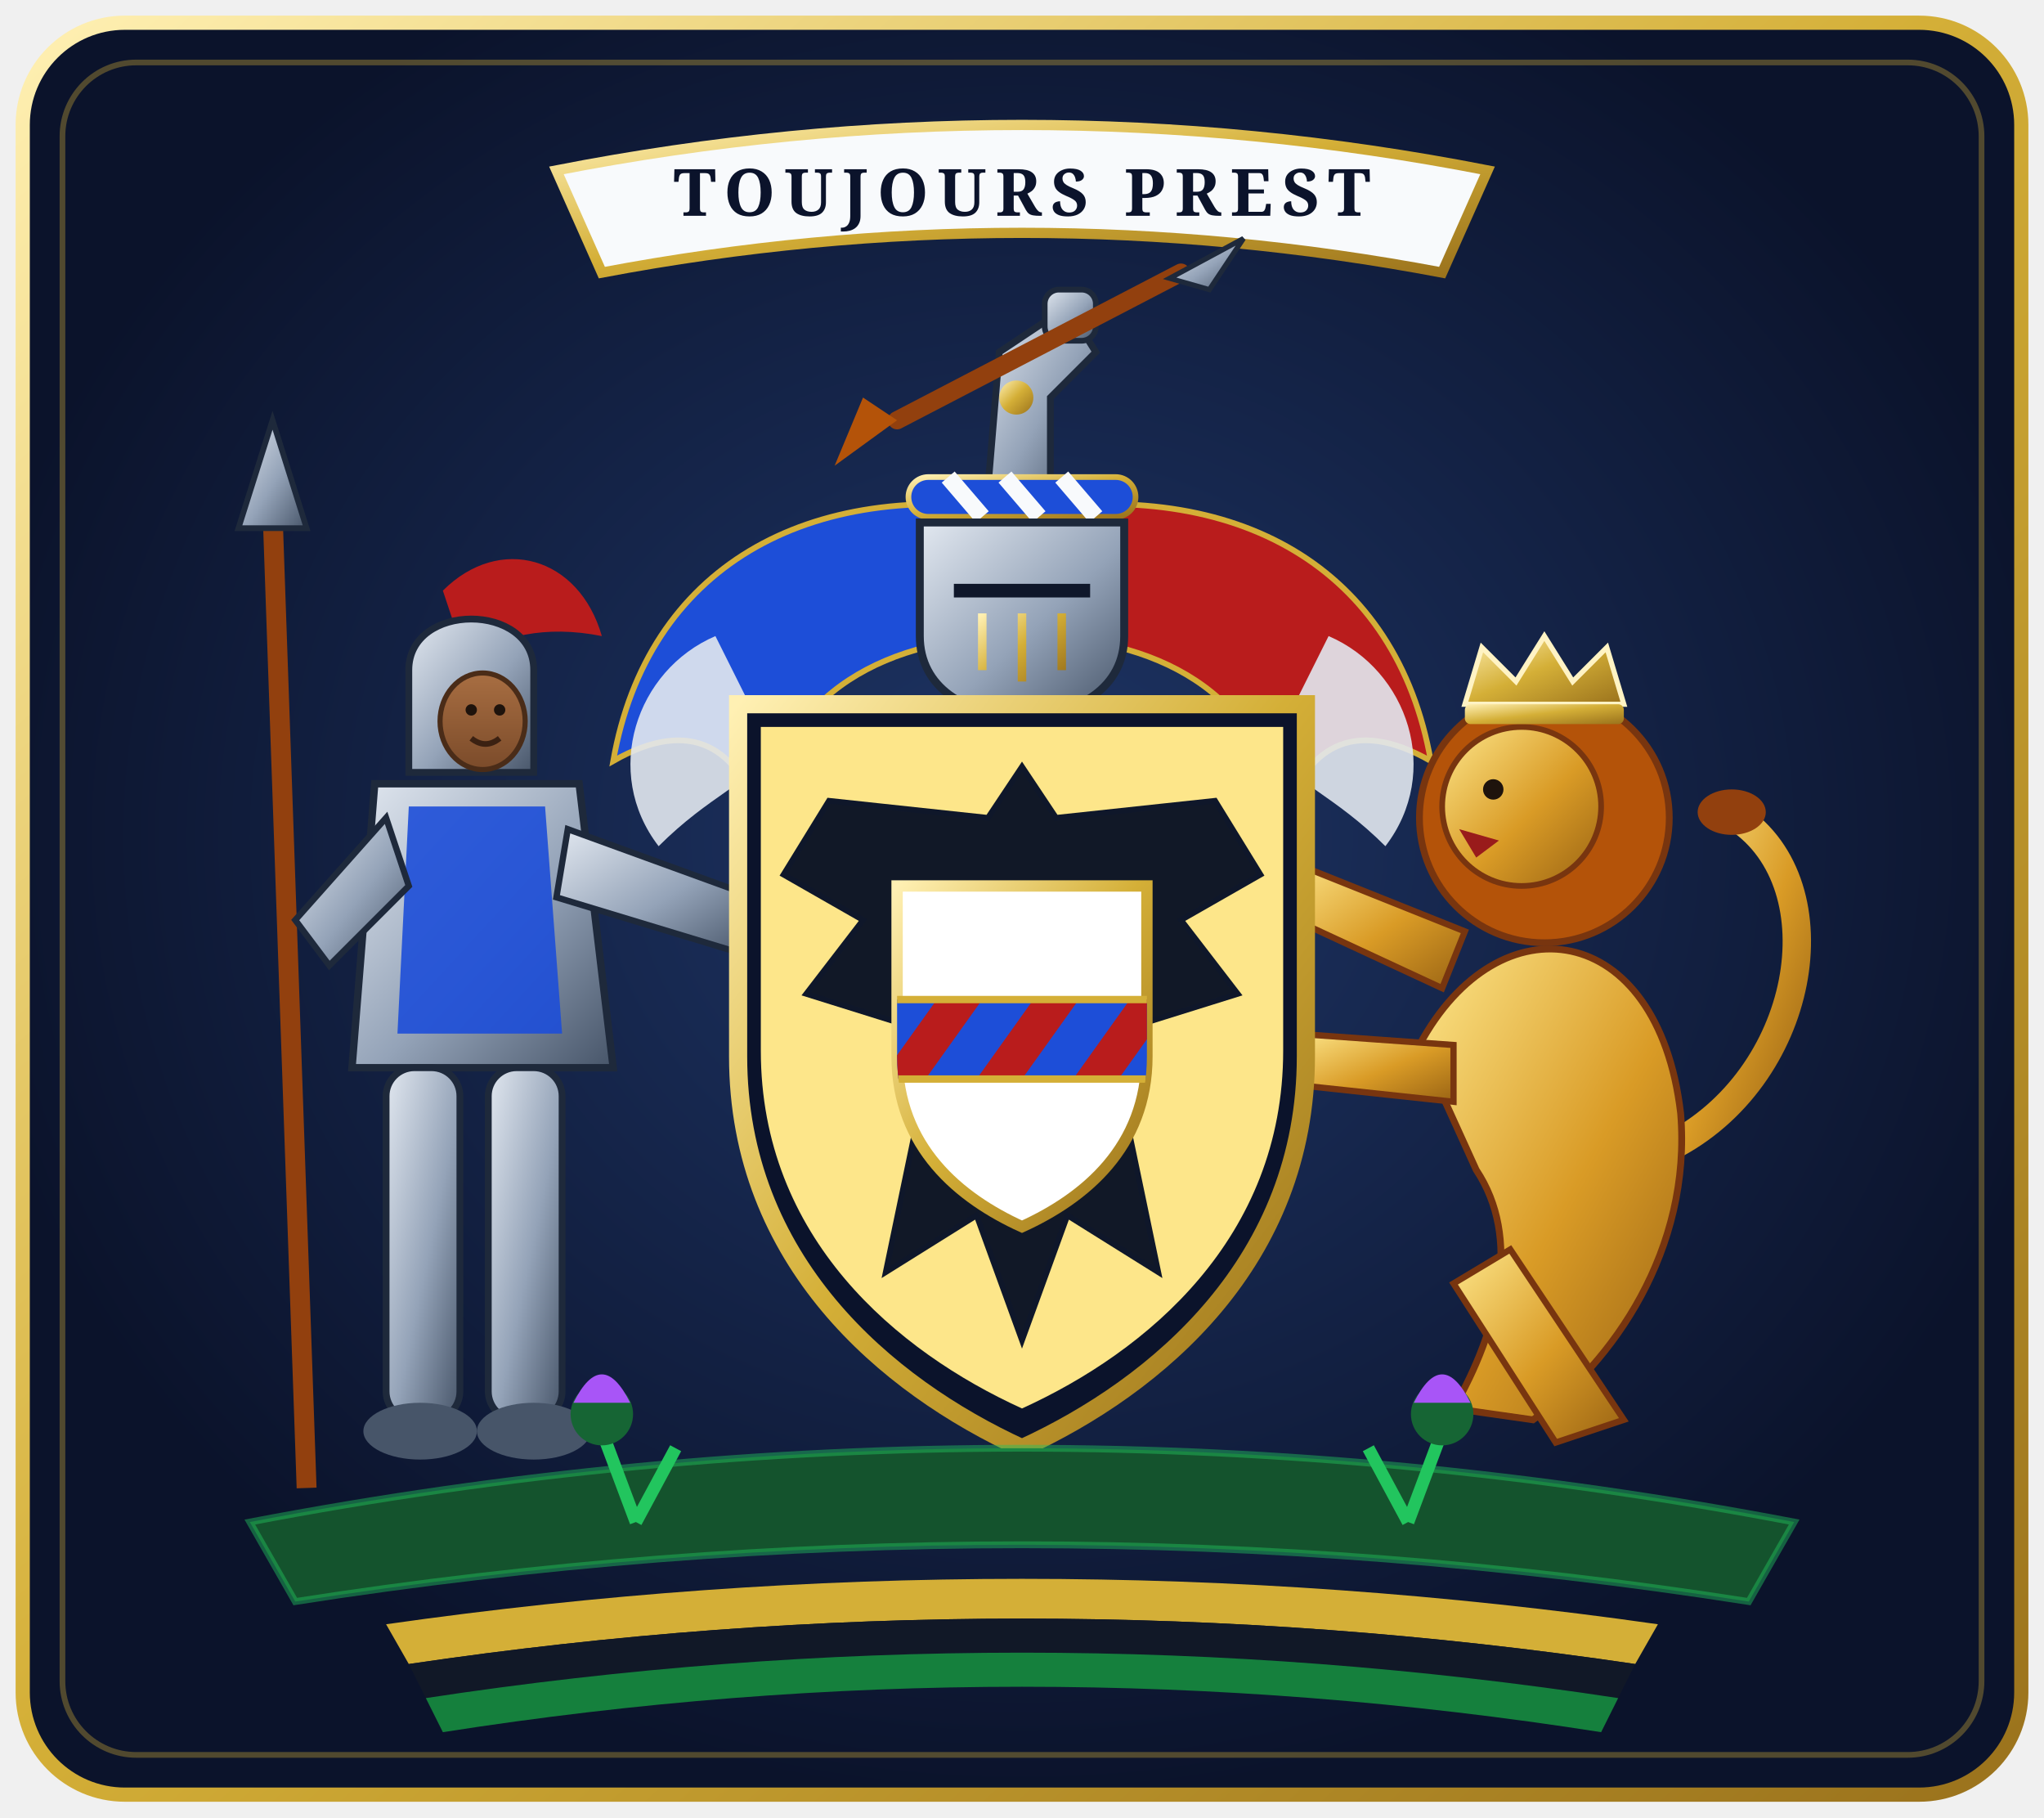
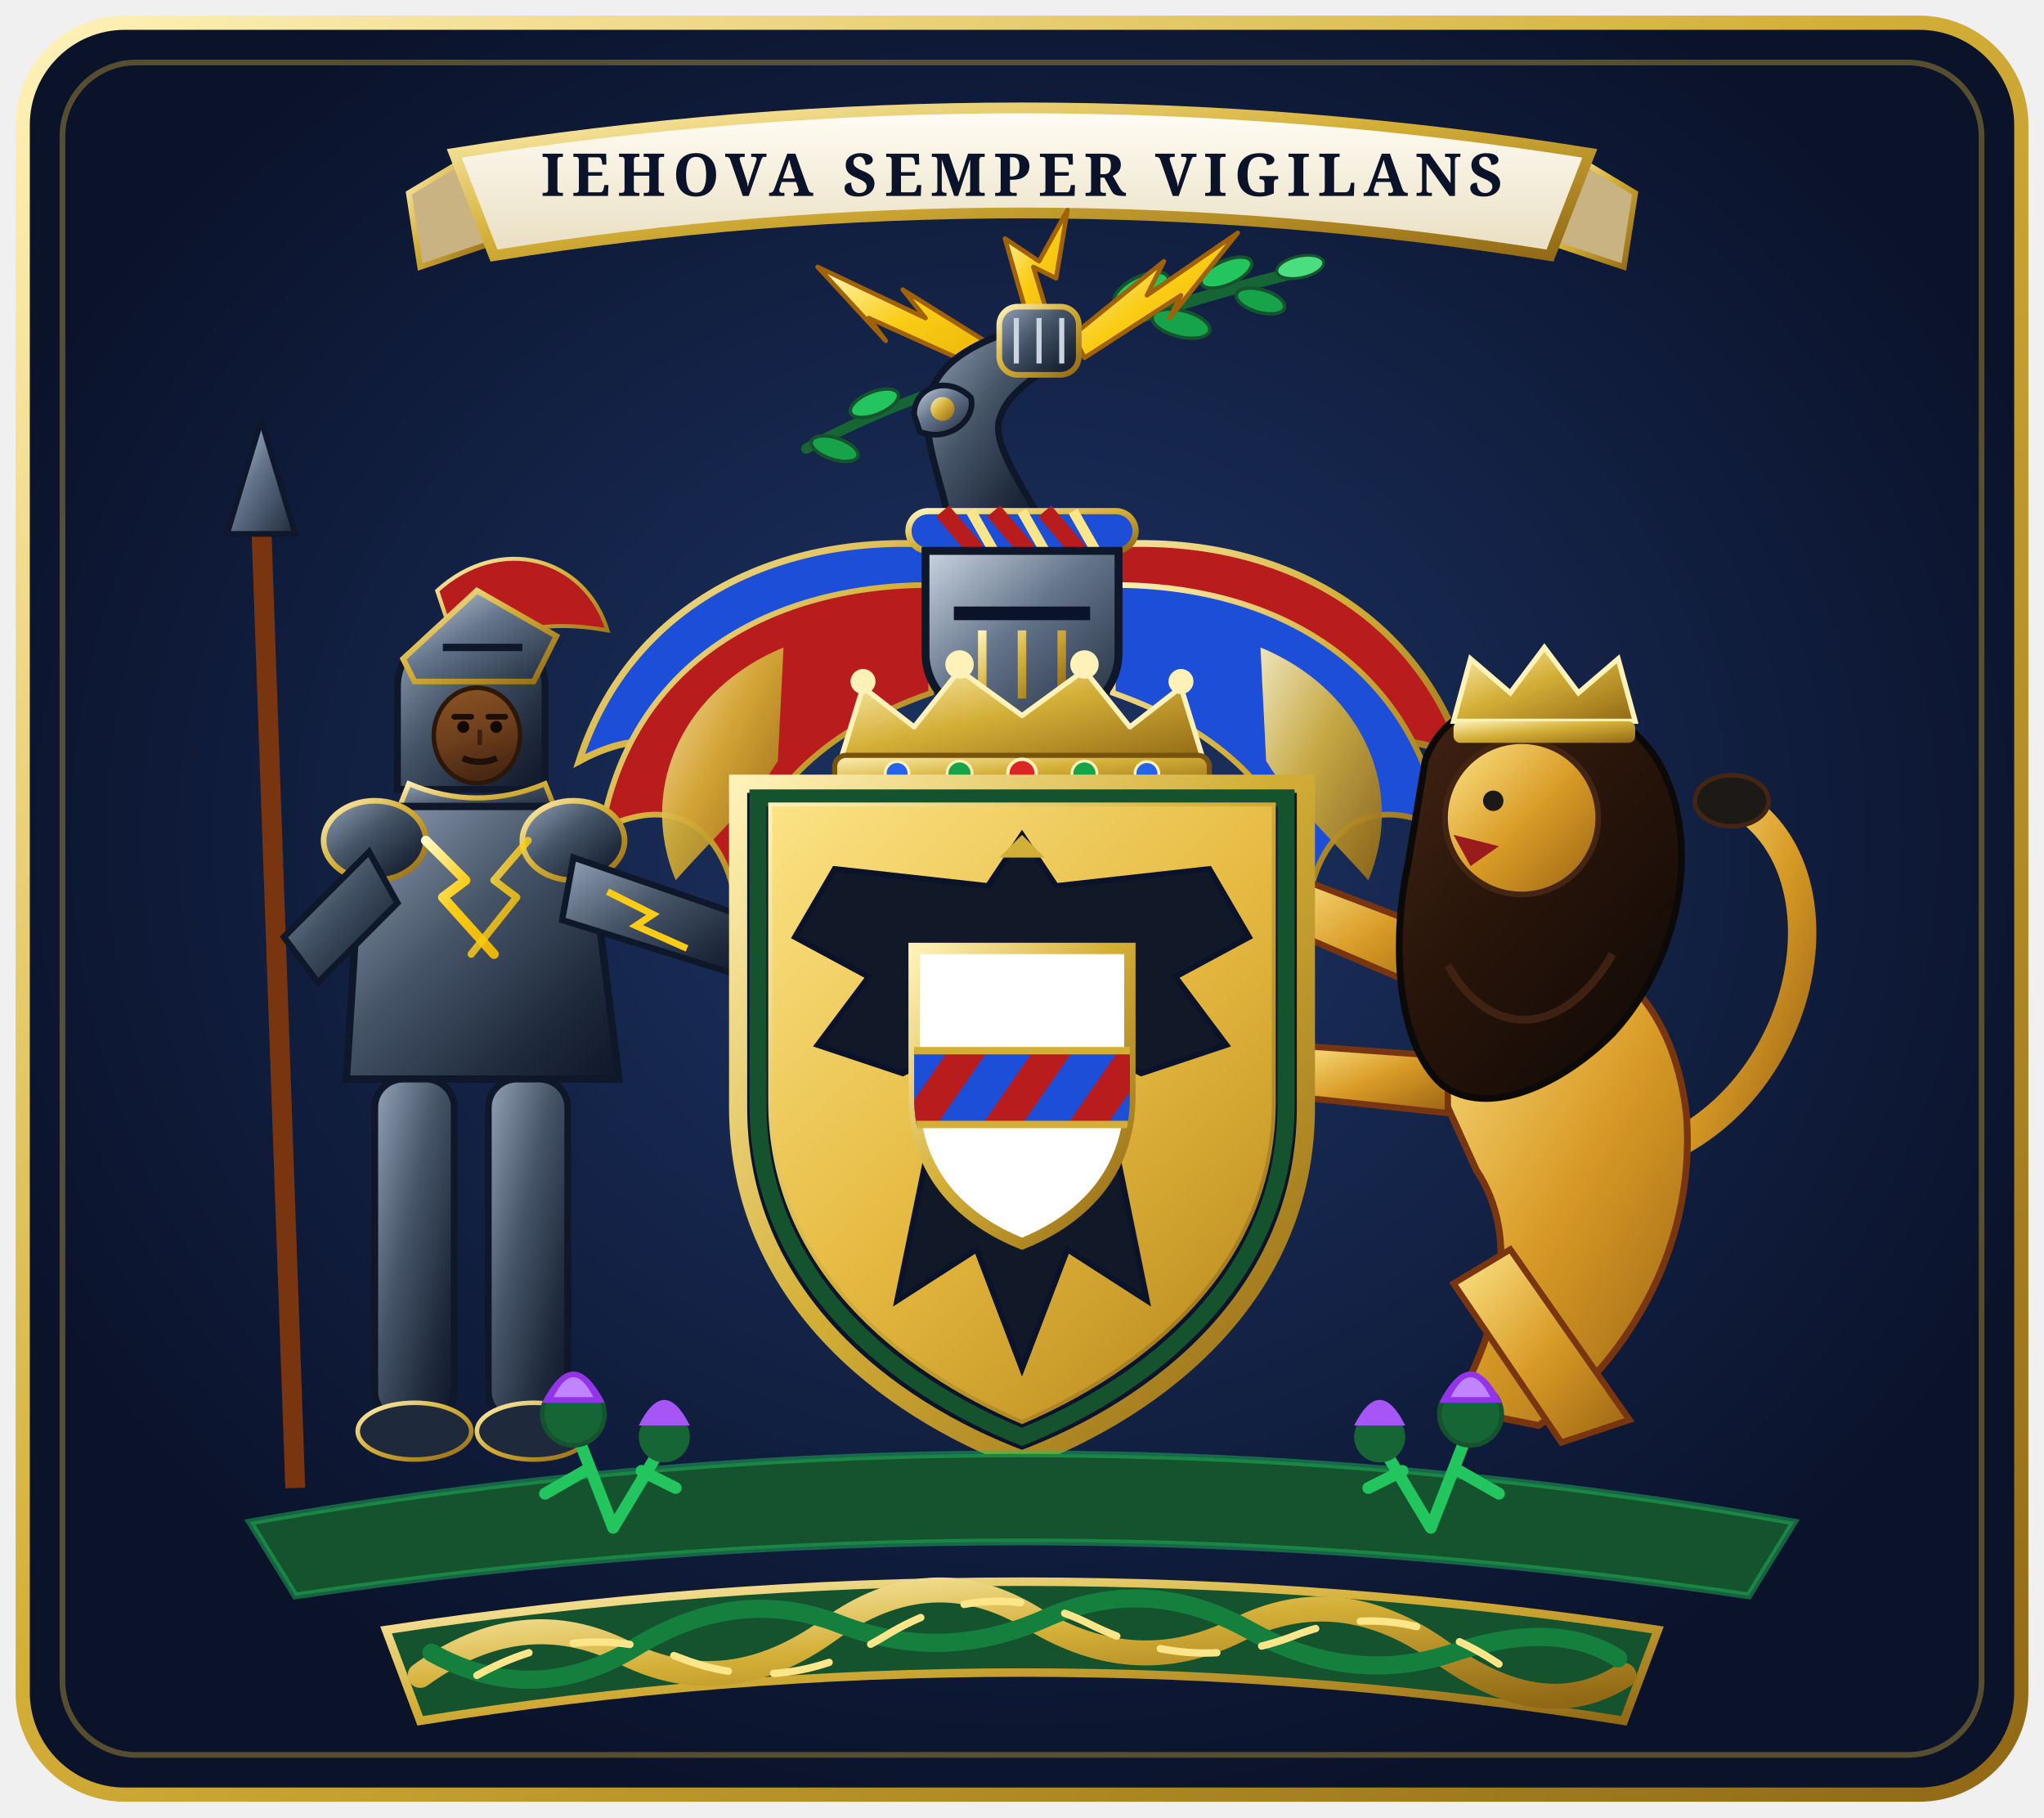
- <svg xmlns="http://www.w3.org/2000/svg" viewBox="0 0 360 320" width="360" height="320" role="img" aria-label="Full Heraldic Achievement of House Carmichael">
+ <svg xmlns="http://www.w3.org/2000/svg" viewBox="0 0 360 320" width="360" height="320" role="img" aria-label="Full Heraldic Achievement of House Carmichael — IEHOVA SEMPER VIGILANS">
  <defs>
-     <radialGradient id="carmHalo" cx="50%" cy="46%" r="54%">
+     <radialGradient id="carmHalo" cx="50%" cy="46%" r="56%">
      <stop offset="0%" stop-color="#1E3566" />
+       <stop offset="68%" stop-color="#101D3D" />
      <stop offset="100%" stop-color="#0B132B" />
    </radialGradient>
    <linearGradient id="goldGrad" x1="0" y1="0" x2="1" y2="1">
-       <stop offset="0%" stop-color="#FFF0B3" />
-       <stop offset="48%" stop-color="#D4AF37" />
-       <stop offset="100%" stop-color="#9A721C" />
-     </linearGradient>
-     <linearGradient id="steelGrad" x1="0" y1="0" x2="1" y2="1">
-       <stop offset="0%" stop-color="#E2E8F0" />
-       <stop offset="55%" stop-color="#94A3B8" />
-       <stop offset="100%" stop-color="#475569" />
-     </linearGradient>
-     <linearGradient id="skinWarm" x1="0" y1="0" x2="0" y2="1">
-       <stop offset="0%" stop-color="#A86E42" />
-       <stop offset="100%" stop-color="#7B4B2A" />
+       <stop offset="0%" stop-color="#FFF2B8" />
+       <stop offset="46%" stop-color="#D4AF37" />
+       <stop offset="100%" stop-color="#916815" />
+     </linearGradient>
+     <linearGradient id="shieldGoldField" x1="0" y1="0" x2="0.8" y2="1">
+       <stop offset="0%" stop-color="#FDE68A" />
+       <stop offset="55%" stop-color="#E5B940" />
+       <stop offset="100%" stop-color="#B9891D" />
+     </linearGradient>
+     <linearGradient id="darkSteelGrad" x1="0" y1="0" x2="1" y2="1">
+       <stop offset="0%" stop-color="#94A3B8" />
+       <stop offset="42%" stop-color="#475569" />
+       <stop offset="78%" stop-color="#1E293B" />
+       <stop offset="100%" stop-color="#0F172A" />
+     </linearGradient>
+     <linearGradient id="helmSteelGrad" x1="0" y1="0" x2="1" y2="1">
+       <stop offset="0%" stop-color="#CBD5E1" />
+       <stop offset="45%" stop-color="#64748B" />
+       <stop offset="100%" stop-color="#1E293B" />
+     </linearGradient>
+     <linearGradient id="knightSkinTone" x1="0" y1="0" x2="0.3" y2="1">
+       <stop offset="0%" stop-color="#8D5524" />
+       <stop offset="55%" stop-color="#6F401D" />
+       <stop offset="100%" stop-color="#4A2811" />
    </linearGradient>
    <linearGradient id="lionGold" x1="0" y1="0" x2="1" y2="1">
      <stop offset="0%" stop-color="#FDE68A" />
-       <stop offset="55%" stop-color="#D99B26" />
+       <stop offset="52%" stop-color="#D99B26" />
      <stop offset="100%" stop-color="#9A6414" />
    </linearGradient>
+     <linearGradient id="barbaryManeGrad" x1="0" y1="0" x2="0.8" y2="1">
+       <stop offset="0%" stop-color="#442514" />
+       <stop offset="50%" stop-color="#27140A" />
+       <stop offset="100%" stop-color="#120A06" />
+     </linearGradient>
+     <linearGradient id="lightningGold" x1="0" y1="0" x2="1" y2="1">
+       <stop offset="0%" stop-color="#FEF9C3" />
+       <stop offset="50%" stop-color="#FACC15" />
+       <stop offset="100%" stop-color="#EAB308" />
+     </linearGradient>
+     <linearGradient id="parchmentScroll" x1="0" y1="0" x2="0" y2="1">
+       <stop offset="0%" stop-color="#FFFDF5" />
+       <stop offset="100%" stop-color="#E9DEC1" />
+     </linearGradient>
    <clipPath id="carmMainShieldClip">
-       <path d="M134 128 H226 V185 C226 218 202 238 180 248 C158 238 134 218 134 185 Z" />
+       <path d="M136 142 H224 V194 C224 223 201 241 180 250 C159 241 136 223 136 194 Z" />
    </clipPath>
    <clipPath id="inescClip">
-       <path d="M158 156 H202 V186 C202 202 191 211 180 216 C169 211 158 202 158 186 Z" />
+       <path d="M161 167 H199 V193 C199 207 190 215 180 219 C170 215 161 207 161 193 Z" />
    </clipPath>
  </defs>
  <rect x="4" y="4" width="352" height="312" rx="18" fill="url(#carmHalo)" stroke="url(#goldGrad)" stroke-width="2.5" />
-   <rect x="11" y="11" width="338" height="298" rx="13" fill="none" stroke="#D4AF37" stroke-opacity="0.35" stroke-width="1" />
-   <path d="M98 30 Q180 14 262 30 L254 48 Q180 34 106 48 Z" fill="#F8FAFC" stroke="url(#goldGrad)" stroke-width="1.8" />
-   <text x="180" y="38" text-anchor="middle" font-family="Georgia, serif" font-size="11.5" font-weight="800" letter-spacing="1.6" fill="#0B132B">TOUJOURS PREST</text>
-   <path d="M180 90 C142 84 114 100 108 134 C122 126 130 132 134 144 C138 122 156 112 180 112 Z" fill="#1D4ED8" stroke="#D4AF37" stroke-width="1" />
-   <path d="M180 90 C218 84 246 100 252 134 C238 126 230 132 226 144 C222 122 204 112 180 112 Z" fill="#B91C1C" stroke="#D4AF37" stroke-width="1" />
-   <path d="M126 112 C112 118 106 136 116 149 C125 140 132 138 136 132 Z" fill="#E2E8F0" opacity="0.9" />
-   <path d="M234 112 C248 118 254 136 244 149 C235 140 228 138 224 132 Z" fill="#E2E8F0" opacity="0.9" />
-   <g id="carmichaelBrokenSpearCrest">
-     <path d="M174 86 L176 62 L188 54 L193 62 L185 70 L185 86 Z" fill="url(#steelGrad)" stroke="#1E293B" stroke-width="1.2" />
-     <circle cx="179" cy="70" r="3" fill="url(#goldGrad)" />
-     <rect x="184" y="51" width="9" height="9" rx="2.5" fill="url(#steelGrad)" stroke="#1E293B" stroke-width="1" />
-     <line x1="158" y1="74" x2="208" y2="48" stroke="#92400E" stroke-width="3.2" stroke-linecap="round" />
-     <path d="M206 49 L219 42 L213 51 Z" fill="url(#steelGrad)" stroke="#1E293B" stroke-width="0.9" />
-     <path d="M158 74 L147 82 L152 70 Z" fill="#B45309" />
-   </g>
-   <rect x="160" y="84" width="40" height="7" rx="3.5" fill="#1D4ED8" stroke="url(#goldGrad)" stroke-width="1" />
-   <path d="M167 84 L173 91 M177 84 L183 91 M187 84 L193 91" stroke="#F8FAFC" stroke-width="3" />
-   <path d="M162 92 H198 V112 C198 121 190 126 180 126 C170 126 162 121 162 112 Z" fill="url(#steelGrad)" stroke="#1E293B" stroke-width="1.4" />
-   <line x1="168" y1="104" x2="192" y2="104" stroke="#0F172A" stroke-width="2.4" />
-   <path d="M173 108 V118 M180 108 V120 M187 108 V118" stroke="url(#goldGrad)" stroke-width="1.5" />
+   <rect x="11" y="11" width="338" height="298" rx="13" fill="none" stroke="#D4AF37" stroke-opacity="0.38" stroke-width="1" />
+   <g id="officialMottoScroll">
+     <path d="M72 34 L82 28 L86 43 L74 47 Z" fill="#C9B382" stroke="url(#goldGrad)" stroke-width="1" />
+     <path d="M288 34 L278 28 L274 43 L286 47 Z" fill="#C9B382" stroke="url(#goldGrad)" stroke-width="1" />
+     <path d="M80 27 Q180 11 280 27 L273 45 Q180 30 87 45 Z" fill="url(#parchmentScroll)" stroke="url(#goldGrad)" stroke-width="1.9" />
+     <text x="180" y="34.5" text-anchor="middle" font-family="Georgia, serif" font-size="10.4" font-weight="800" letter-spacing="1.25" fill="#0B132B">IEHOVA SEMPER VIGILANS</text>
+   </g>
+   <g id="acanthusMantling">
+     <path d="M179 98 C144 90 112 103 102 134 C115 127 124 131 128 144 C133 127 148 118 179 117 Z" fill="#1D4ED8" stroke="url(#goldGrad)" stroke-width="1.2" />
+     <path d="M164 103 C134 103 111 118 106 146 C118 140 126 145 129 156 C134 140 144 129 164 122 Z" fill="#B91C1C" stroke="url(#goldGrad)" stroke-width="1" />
+     <path d="M138 114 C121 121 112 138 119 155 C127 146 132 142 137 134 Z" fill="url(#goldGrad)" opacity="0.92" />
+     <path d="M181 98 C216 90 248 103 258 134 C245 127 236 131 232 144 C227 127 212 118 181 117 Z" fill="#B91C1C" stroke="url(#goldGrad)" stroke-width="1.2" />
+     <path d="M196 103 C226 103 249 118 254 146 C242 140 234 145 231 156 C226 140 216 129 196 122 Z" fill="#1D4ED8" stroke="url(#goldGrad)" stroke-width="1" />
+     <path d="M222 114 C239 121 248 138 241 155 C233 146 228 142 223 134 Z" fill="url(#goldGrad)" opacity="0.92" />
+   </g>
+   <g id="sacGauntletLightningOliveCrest">
+     <g id="sacOliveBranch">
+       <path d="M178 65 C195 57 212 52 228 48" fill="none" stroke="#166534" stroke-width="2.1" stroke-linecap="round" />
+       <path d="M177 65 C163 69 151 74 142 79" fill="none" stroke="#166534" stroke-width="1.8" stroke-linecap="round" />
+       <ellipse cx="201" cy="51" rx="5.2" ry="2.3" transform="rotate(-26 201 51)" fill="#22C55E" stroke="#14532D" stroke-width="0.6" />
+       <ellipse cx="208" cy="57" rx="5.2" ry="2.3" transform="rotate(14 208 57)" fill="#16A34A" stroke="#14532D" stroke-width="0.6" />
+       <ellipse cx="216" cy="48" rx="4.8" ry="2.1" transform="rotate(-24 216 48)" fill="#22C55E" stroke="#14532D" stroke-width="0.6" />
+       <ellipse cx="222" cy="53" rx="4.4" ry="2" transform="rotate(16 222 53)" fill="#16A34A" stroke="#14532D" stroke-width="0.6" />
+       <ellipse cx="229" cy="47" rx="4.2" ry="1.9" transform="rotate(-12 229 47)" fill="#4ADE80" stroke="#14532D" stroke-width="0.5" />
+       <ellipse cx="154" cy="71" rx="4.5" ry="2" transform="rotate(-22 154 71)" fill="#22C55E" stroke="#14532D" stroke-width="0.6" />
+       <ellipse cx="147" cy="79" rx="4.3" ry="1.9" transform="rotate(18 147 79)" fill="#16A34A" stroke="#14532D" stroke-width="0.6" />
+     </g>
+     <g id="sacLightningBolts">
+       <polygon points="175,61 159,51 163,56 144,47 156,60 153,56 173,65" fill="url(#lightningGold)" stroke="#A16207" stroke-width="0.8" stroke-linejoin="round" />
+       <polygon points="181,56 177,42 183,46 188,37 186,49 182,47 185,57" fill="url(#lightningGold)" stroke="#A16207" stroke-width="0.8" stroke-linejoin="round" />
+       <polygon points="189,59 205,46 202,52 218,41 206,56 208,52 191,63" fill="url(#lightningGold)" stroke="#A16207" stroke-width="0.8" stroke-linejoin="round" />
+     </g>
+     <path d="M167 91 C165 82 162 76 164 69 C166 63 173 60 179 58 L186 64 C181 67 177 70 176 74 C175 78 179 84 183 91 Z" fill="url(#darkSteelGrad)" stroke="#0F172A" stroke-width="1.2" />
+     <path d="M161 73 C161 68 167 66 171 70 C172 74 167 78 162 76 Z" fill="url(#helmSteelGrad)" stroke="#0F172A" stroke-width="1" />
+     <circle cx="166" cy="72" r="2.1" fill="url(#goldGrad)" />
+     <rect x="176" y="54" width="14" height="12" rx="3.2" fill="url(#darkSteelGrad)" stroke="url(#goldGrad)" stroke-width="1" />
+     <path d="M179 56 V64 M183 56 V64 M187 56 V64" stroke="#CBD5E1" stroke-width="0.9" />
+     <path d="M176 62 H190" stroke="url(#goldGrad)" stroke-width="1" />
+   </g>
+   <rect x="160" y="90" width="40" height="7" rx="3.5" fill="#1D4ED8" stroke="url(#goldGrad)" stroke-width="1.1" />
+   <path d="M166 90 L172 97 M175 90 L181 97 M184 90 L190 97" stroke="#B91C1C" stroke-width="3" />
+   <path d="M171 90 L175 97 M180 90 L184 97 M189 90 L193 97" stroke="#FDE68A" stroke-width="1.8" />
+   <path d="M163 97 H197 V115 C197 123 189 128 180 128 C171 128 163 123 163 115 Z" fill="url(#helmSteelGrad)" stroke="#0F172A" stroke-width="1.4" />
+   <line x1="168" y1="108" x2="192" y2="108" stroke="#0B132B" stroke-width="2.4" />
+   <path d="M173 111 V121 M180 111 V123 M187 111 V121" stroke="url(#goldGrad)" stroke-width="1.5" />
+   <g id="jewelledGoldCoronet">
+     <path d="M148 134 L152 121 L161 128 L169 118 L180 126 L191 118 L199 128 L208 121 L212 134 Z" fill="url(#goldGrad)" stroke="#FFF2B8" stroke-width="0.9" stroke-linejoin="round" />
+     <circle cx="152" cy="120" r="2.2" fill="#FFF2B8" />
+     <circle cx="169" cy="117" r="2.5" fill="#FFF2B8" />
+     <circle cx="191" cy="117" r="2.5" fill="#FFF2B8" />
+     <circle cx="208" cy="120" r="2.2" fill="#FFF2B8" />
+     <rect x="147" y="133" width="66" height="6.5" rx="2" fill="url(#goldGrad)" stroke="#78530E" stroke-width="0.9" />
+     <circle cx="158" cy="136.2" r="2.1" fill="#2563EB" stroke="#FFF2B8" stroke-width="0.5" />
+     <circle cx="169" cy="136.2" r="2.2" fill="#16A34A" stroke="#FFF2B8" stroke-width="0.5" />
+     <circle cx="180" cy="136.2" r="2.5" fill="#DC2626" stroke="#FFF2B8" stroke-width="0.6" />
+     <circle cx="191" cy="136.2" r="2.2" fill="#16A34A" stroke="#FFF2B8" stroke-width="0.5" />
+     <circle cx="202" cy="136.2" r="2.1" fill="#2563EB" stroke="#FFF2B8" stroke-width="0.5" />
+   </g>
  <g id="knightSupporter">
-     <line x1="48" y1="90" x2="54" y2="262" stroke="#92400E" stroke-width="3.5" />
-     <polygon points="48,74 42,93 54,93" fill="url(#steelGrad)" stroke="#1E293B" stroke-width="1" />
-     <path d="M78 104 C88 94 102 98 106 112 C96 110 88 112 82 116 Z" fill="#B91C1C" />
-     <path d="M72 118 C72 106 94 106 94 118 V136 H72 Z" fill="url(#steelGrad)" stroke="#1E293B" stroke-width="1.2" />
-     <ellipse cx="85" cy="127" rx="7.5" ry="8.5" fill="url(#skinWarm)" stroke="#4A2C18" stroke-width="0.9" />
-     <circle cx="83" cy="125" r="1" fill="#1E130C" />
-     <circle cx="88" cy="125" r="1" fill="#1E130C" />
-     <path d="M83 130 Q85.5 132 88 130" fill="none" stroke="#3B2112" stroke-width="1" />
-     <path d="M66 138 H102 L108 188 H62 Z" fill="url(#steelGrad)" stroke="#1E293B" stroke-width="1.3" />
-     <path d="M72 142 H96 L99 182 H70 Z" fill="#1D4ED8" opacity="0.9" />
-     <line x1="72" y1="162" x2="98" y2="162" stroke="url(#goldGrad)" stroke-width="3" />
-     <path d="M68 144 L52 162 L58 170 L72 156 Z" fill="url(#steelGrad)" stroke="#1E293B" stroke-width="1.1" />
-     <path d="M100 146 L133 158 L131 168 L98 158 Z" fill="url(#steelGrad)" stroke="#1E293B" stroke-width="1.1" />
-     <rect x="68" y="188" width="13" height="62" rx="5" fill="url(#steelGrad)" stroke="#1E293B" stroke-width="1.2" />
-     <rect x="86" y="188" width="13" height="62" rx="5" fill="url(#steelGrad)" stroke="#1E293B" stroke-width="1.2" />
-     <ellipse cx="74" cy="252" rx="10" ry="5" fill="#475569" />
-     <ellipse cx="94" cy="252" rx="10" ry="5" fill="#475569" />
+     <line x1="46" y1="92" x2="52" y2="262" stroke="#78350F" stroke-width="3.5" />
+     <polygon points="46,74 40,94 52,94" fill="url(#helmSteelGrad)" stroke="#0F172A" stroke-width="1" />
+     <path d="M77 104 C88 94 103 98 107 111 C96 109 88 111 81 116 Z" fill="#B91C1C" stroke="url(#goldGrad)" stroke-width="0.7" />
+     <g id="visorUpHelm">
+       <path d="M70 121 C70 107 96 107 96 121 V139 H70 Z" fill="url(#darkSteelGrad)" stroke="#0F172A" stroke-width="1.2" />
+       <path d="M71 116 L84 104 L98 112 L94 120 L73 120 Z" fill="url(#helmSteelGrad)" stroke="url(#goldGrad)" stroke-width="1" />
+       <line x1="78" y1="114" x2="92" y2="114" stroke="#0F172A" stroke-width="1.3" />
+       <ellipse cx="84" cy="129.5" rx="7.6" ry="8.4" fill="url(#knightSkinTone)" stroke="#2C1709" stroke-width="0.8" />
+       <path d="M80 126.2 H83 M86 126.2 H89" stroke="#1C0E06" stroke-width="1" stroke-linecap="round" />
+       <circle cx="81.6" cy="128" r="1.05" fill="#120905" />
+       <circle cx="87.4" cy="128" r="1.05" fill="#120905" />
+       <path d="M84.5 128.5 V131.2" stroke="#3B200E" stroke-width="0.8" />
+       <path d="M81.5 133.5 Q84.5 134.8 87.5 133.5" fill="none" stroke="#1E1008" stroke-width="1.1" />
+       <path d="M72 138 Q84 143 96 138 L98 143 Q84 147 70 143 Z" fill="url(#darkSteelGrad)" stroke="url(#goldGrad)" stroke-width="0.9" />
+     </g>
+     <path d="M64 142 H103 L109 190 H61 Z" fill="url(#darkSteelGrad)" stroke="#0F172A" stroke-width="1.3" />
+     <ellipse cx="66" cy="148" rx="9" ry="7" fill="url(#darkSteelGrad)" stroke="url(#goldGrad)" stroke-width="1" />
+     <ellipse cx="101" cy="148" rx="9" ry="7" fill="url(#darkSteelGrad)" stroke="url(#goldGrad)" stroke-width="1" />
+     <polyline points="75,148 82,155 78,158 87,168" fill="none" stroke="url(#lightningGold)" stroke-width="1.7" stroke-linecap="round" stroke-linejoin="round" />
+     <polyline points="93,148 87,155 91,158 83,168" fill="none" stroke="url(#lightningGold)" stroke-width="1.3" stroke-linecap="round" stroke-linejoin="round" opacity="0.85" />
+     <line x1="66" y1="173" x2="104" y2="173" stroke="url(#goldGrad)" stroke-width="2.4" />
+     <path d="M65 150 L50 165 L56 173 L70 159 Z" fill="url(#darkSteelGrad)" stroke="#0F172A" stroke-width="1.1" />
+     <path d="M101 151 L133 162 L131 172 L99 162 Z" fill="url(#darkSteelGrad)" stroke="#0F172A" stroke-width="1.1" />
+     <polyline points="107,157 115,161 112,163 121,167" fill="none" stroke="#FACC15" stroke-width="1.2" />
+     <rect x="66" y="190" width="14" height="60" rx="5" fill="url(#darkSteelGrad)" stroke="#0F172A" stroke-width="1.2" />
+     <rect x="86" y="190" width="14" height="60" rx="5" fill="url(#darkSteelGrad)" stroke="#0F172A" stroke-width="1.2" />
+     <path d="M68 214 H78 M88 214 H98" stroke="url(#goldGrad)" stroke-width="1.5" />
+     <ellipse cx="73" cy="252" rx="10" ry="5" fill="#1E293B" stroke="url(#goldGrad)" stroke-width="0.8" />
+     <ellipse cx="94" cy="252" rx="10" ry="5" fill="#1E293B" stroke="url(#goldGrad)" stroke-width="0.8" />
  </g>
  <g id="crownedLionSupporter">
-     <path d="M294 202 C318 190 324 156 306 144" fill="none" stroke="url(#lionGold)" stroke-width="5" stroke-linecap="round" />
-     <ellipse cx="305" cy="143" rx="6" ry="4" fill="#92400E" />
-     <path d="M250 184 C264 158 292 162 296 196 C298 220 284 240 270 250 L256 248 C264 234 268 218 260 206 Z" fill="url(#lionGold)" stroke="#78350F" stroke-width="1.2" />
-     <path d="M258 164 L228 152 L226 161 L254 174 Z" fill="url(#lionGold)" stroke="#78350F" stroke-width="1.1" />
-     <path d="M256 184 L228 182 L228 191 L256 194 Z" fill="url(#lionGold)" stroke="#78350F" stroke-width="1.1" />
-     <circle cx="272" cy="144" r="22" fill="#B45309" stroke="#78350F" stroke-width="1.2" />
-     <circle cx="268" cy="142" r="14" fill="url(#lionGold)" stroke="#78350F" stroke-width="1" />
-     <circle cx="263" cy="139" r="1.8" fill="#1E130C" />
-     <path d="M257 146 L264 148 L260 151 Z" fill="#991B1B" />
-     <path d="M258 124 L261 114 L267 120 L272 112 L277 120 L283 114 L286 124 Z" fill="url(#goldGrad)" stroke="#FFF3C4" stroke-width="0.9" />
-     <rect x="258" y="124" width="28" height="3.5" rx="1" fill="url(#goldGrad)" />
-     <path d="M266 220 L286 250 L274 254 L256 226 Z" fill="url(#lionGold)" stroke="#78350F" stroke-width="1.1" />
-   </g>
-   <path d="M130 124 H230 V186 C230 222 204 244 180 255 C156 244 130 222 130 186 Z" fill="#0B132B" stroke="url(#goldGrad)" stroke-width="3.2" />
+     <path d="M294 202 C319 190 325 154 307 142" fill="none" stroke="url(#lionGold)" stroke-width="5" stroke-linecap="round" />
+     <ellipse cx="305" cy="141" rx="6.5" ry="4.5" fill="#1C1917" stroke="#442514" stroke-width="0.8" />
+     <path d="M250 184 C264 158 293 163 297 196 C299 221 285 241 271 251 L256 248 C264 234 268 218 260 206 Z" fill="url(#lionGold)" stroke="#78350F" stroke-width="1.2" />
+     <path d="M256 165 L227 154 L225 163 L253 175 Z" fill="url(#lionGold)" stroke="#78350F" stroke-width="1.1" />
+     <path d="M255 186 L227 184 L227 193 L255 196 Z" fill="url(#lionGold)" stroke="#78350F" stroke-width="1.1" />
+     <g id="barbaryLionMane">
+       <path d="M251 134 C256 119 282 118 292 134 C300 148 296 169 284 182 C275 191 262 197 254 191 C246 184 245 166 248 152 Z" fill="url(#barbaryManeGrad)" stroke="#0C0A09" stroke-width="1.2" />
+       <path d="M255 170 C263 184 276 182 284 168" fill="none" stroke="#442514" stroke-width="1.4" opacity="0.85" />
+     </g>
+     <circle cx="268" cy="144" r="13.5" fill="url(#lionGold)" stroke="#442514" stroke-width="1" />
+     <circle cx="263" cy="141" r="1.8" fill="#1C1917" />
+     <path d="M256 147 L264 149 L259 152.5 Z" fill="#991B1B" />
+     <path d="M256 127 L259 116 L266 122 L272 114 L278 122 L285 116 L288 127 Z" fill="url(#goldGrad)" stroke="#FFF2B8" stroke-width="0.9" />
+     <rect x="256" y="127" width="32" height="3.8" rx="1.2" fill="url(#goldGrad)" />
+     <path d="M266 220 L287 250 L275 254 L256 226 Z" fill="url(#lionGold)" stroke="#78350F" stroke-width="1.1" />
+   </g>
+   <path d="M130 138 H230 V195 C230 228 204 248 180 257 C156 248 130 228 130 195 Z" fill="#0B132B" stroke="url(#goldGrad)" stroke-width="3.2" />
+   <path d="M133.5 140.5 H226.5 V194.5 C226.5 225 202.5 244 180 253 C157.5 244 133.5 225 133.5 194.5 Z" fill="none" stroke="#14532D" stroke-width="3" />
+   <path d="M136 142 H224 V194 C224 223 201 241 180 250 C159 241 136 223 136 194 Z" fill="none" stroke="url(#goldGrad)" stroke-width="1.4" />
  <g clip-path="url(#carmMainShieldClip)">
-     <rect x="130" y="124" width="100" height="130" fill="#FDE68A" />
-     <path d="M180 135 L186 144 L214 141 L222 154 L208 162 L218 175 L202 180 L194 176 L204 224 L188 214 L180 236 L172 214 L156 224 L166 176 L158 180 L142 175 L152 162 L138 154 L146 141 L174 144 Z" fill="#111827" stroke="#0F172A" stroke-width="1" />
-     <path d="M158 156 H202 V186 C202 202 191 211 180 216 C169 211 158 202 158 186 Z" fill="#FFFFFF" stroke="url(#goldGrad)" stroke-width="2" />
+     <rect x="132" y="138" width="96" height="118" fill="url(#shieldGoldField)" />
+     <path d="M180 147 L186 156 L213 153 L220 165 L207 172 L216 184 L201 189 L193 185 L202 229 L188 220 L180 241 L172 220 L158 229 L167 185 L159 189 L144 184 L153 172 L140 165 L147 153 L174 156 Z" fill="#111827" stroke="#0B132B" stroke-width="1" />
+     <polygon points="180,147 184,151 176,151" fill="#D4AF37" />
+     <path d="M161 167 H199 V193 C199 207 190 215 180 219 C170 215 161 207 161 193 Z" fill="#FFFFFF" stroke="url(#goldGrad)" stroke-width="2" />
    <g clip-path="url(#inescClip)">
-       <rect x="156" y="176" width="48" height="14" fill="#1D4ED8" />
-       <path d="M155 190 L165 176 H173 L163 190 Z M172 190 L182 176 H190 L180 190 Z M189 190 L199 176 H207 L197 190 Z" fill="#B91C1C" />
-       <line x1="156" y1="176" x2="204" y2="176" stroke="#D4AF37" stroke-width="1.3" />
-       <line x1="156" y1="190" x2="204" y2="190" stroke="#D4AF37" stroke-width="1.3" />
-     </g>
-   </g>
-   <path d="M44 268 Q180 242 316 268 L308 282 Q180 262 52 282 Z" fill="#14532D" stroke="#22C55E" stroke-opacity="0.45" stroke-width="1.2" />
+       <rect x="159" y="185" width="42" height="13" fill="#1D4ED8" />
+       <path d="M158 198 L167 185 H174 L165 198 Z M173 198 L182 185 H189 L180 198 Z M188 198 L197 185 H204 L195 198 Z" fill="#B91C1C" />
+       <line x1="159" y1="185" x2="201" y2="185" stroke="#D4AF37" stroke-width="1.3" />
+       <line x1="159" y1="198" x2="201" y2="198" stroke="#D4AF37" stroke-width="1.3" />
+     </g>
+   </g>
+   <path d="M44 268 Q180 244 316 268 L308 281 Q180 262 52 281 Z" fill="#14532D" stroke="#22C55E" stroke-opacity="0.45" stroke-width="1.2" />
  <g id="scottishThistles">
-     <path d="M112 268 L106 252 M112 268 L119 255" stroke="#22C55E" stroke-width="2.2" />
-     <circle cx="106" cy="249" r="5.5" fill="#166534" />
-     <path d="M101 247 Q106 237 111 247 Z" fill="#A855F7" />
-     <path d="M248 268 L254 252 M248 268 L241 255" stroke="#22C55E" stroke-width="2.2" />
-     <circle cx="254" cy="249" r="5.5" fill="#166534" />
-     <path d="M249 247 Q254 237 259 247 Z" fill="#A855F7" />
+     <path d="M108 269 L101 251 M108 269 L117 254 M96 263 L103 259 M119 262 L113 259" stroke="#22C55E" stroke-width="2.1" stroke-linecap="round" />
+     <circle cx="101" cy="249" r="5.5" fill="#166534" stroke="#14532D" stroke-width="0.8" />
+     <path d="M95.5 247 Q101 236 106.5 247 Z" fill="#9333EA" />
+     <path d="M97.5 246 Q101 239 104.5 246 Z" fill="#C084FC" />
+     <circle cx="117" cy="253" r="4.5" fill="#166534" />
+     <path d="M112.5 251 Q117 242 121.5 251 Z" fill="#A855F7" />
+     <path d="M252 269 L259 251 M252 269 L243 254 M264 263 L257 259 M241 262 L247 259" stroke="#22C55E" stroke-width="2.1" stroke-linecap="round" />
+     <circle cx="259" cy="249" r="5.5" fill="#166534" stroke="#14532D" stroke-width="0.8" />
+     <path d="M253.5 247 Q259 236 264.5 247 Z" fill="#9333EA" />
+     <path d="M255.5 246 Q259 239 262.5 246 Z" fill="#C084FC" />
+     <circle cx="243" cy="253" r="4.5" fill="#166534" />
+     <path d="M238.5 251 Q243 242 247.5 251 Z" fill="#A855F7" />
  </g>
  <g id="heritageAccentRibbon">
-     <path d="M68 286 Q180 270 292 286 L288 293 Q180 277 72 293 Z" fill="#D4AF37" />
-     <path d="M72 293 Q180 277 288 293 L285 299 Q180 283 75 299 Z" fill="#111827" />
-     <path d="M75 299 Q180 283 285 299 L282 305 Q180 289 78 305 Z" fill="#15803D" />
+     <g id="braidedGoldGreenRibbon">
+       <path d="M68 287 Q180 270 292 287 L286 303 Q180 286 74 303 Z" fill="#14532D" stroke="url(#goldGrad)" stroke-width="1.5" />
+       <path d="M74 295 Q92 282 110 291 T146 287 T182 285 T218 287 T254 291 T286 295" fill="none" stroke="url(#goldGrad)" stroke-width="4.4" stroke-linecap="round" />
+       <path d="M76 291 Q94 301 112 290 T148 286 T184 285 T220 287 T256 291 T285 292" fill="none" stroke="#15803D" stroke-width="3.2" stroke-linecap="round" />
+       <path d="M84 295 Q102 285 120 292 T156 288 T192 286 T228 288 T264 293" fill="none" stroke="#FDE68A" stroke-width="1.3" stroke-dasharray="10 8" stroke-linecap="round" />
+     </g>
  </g>
</svg>
